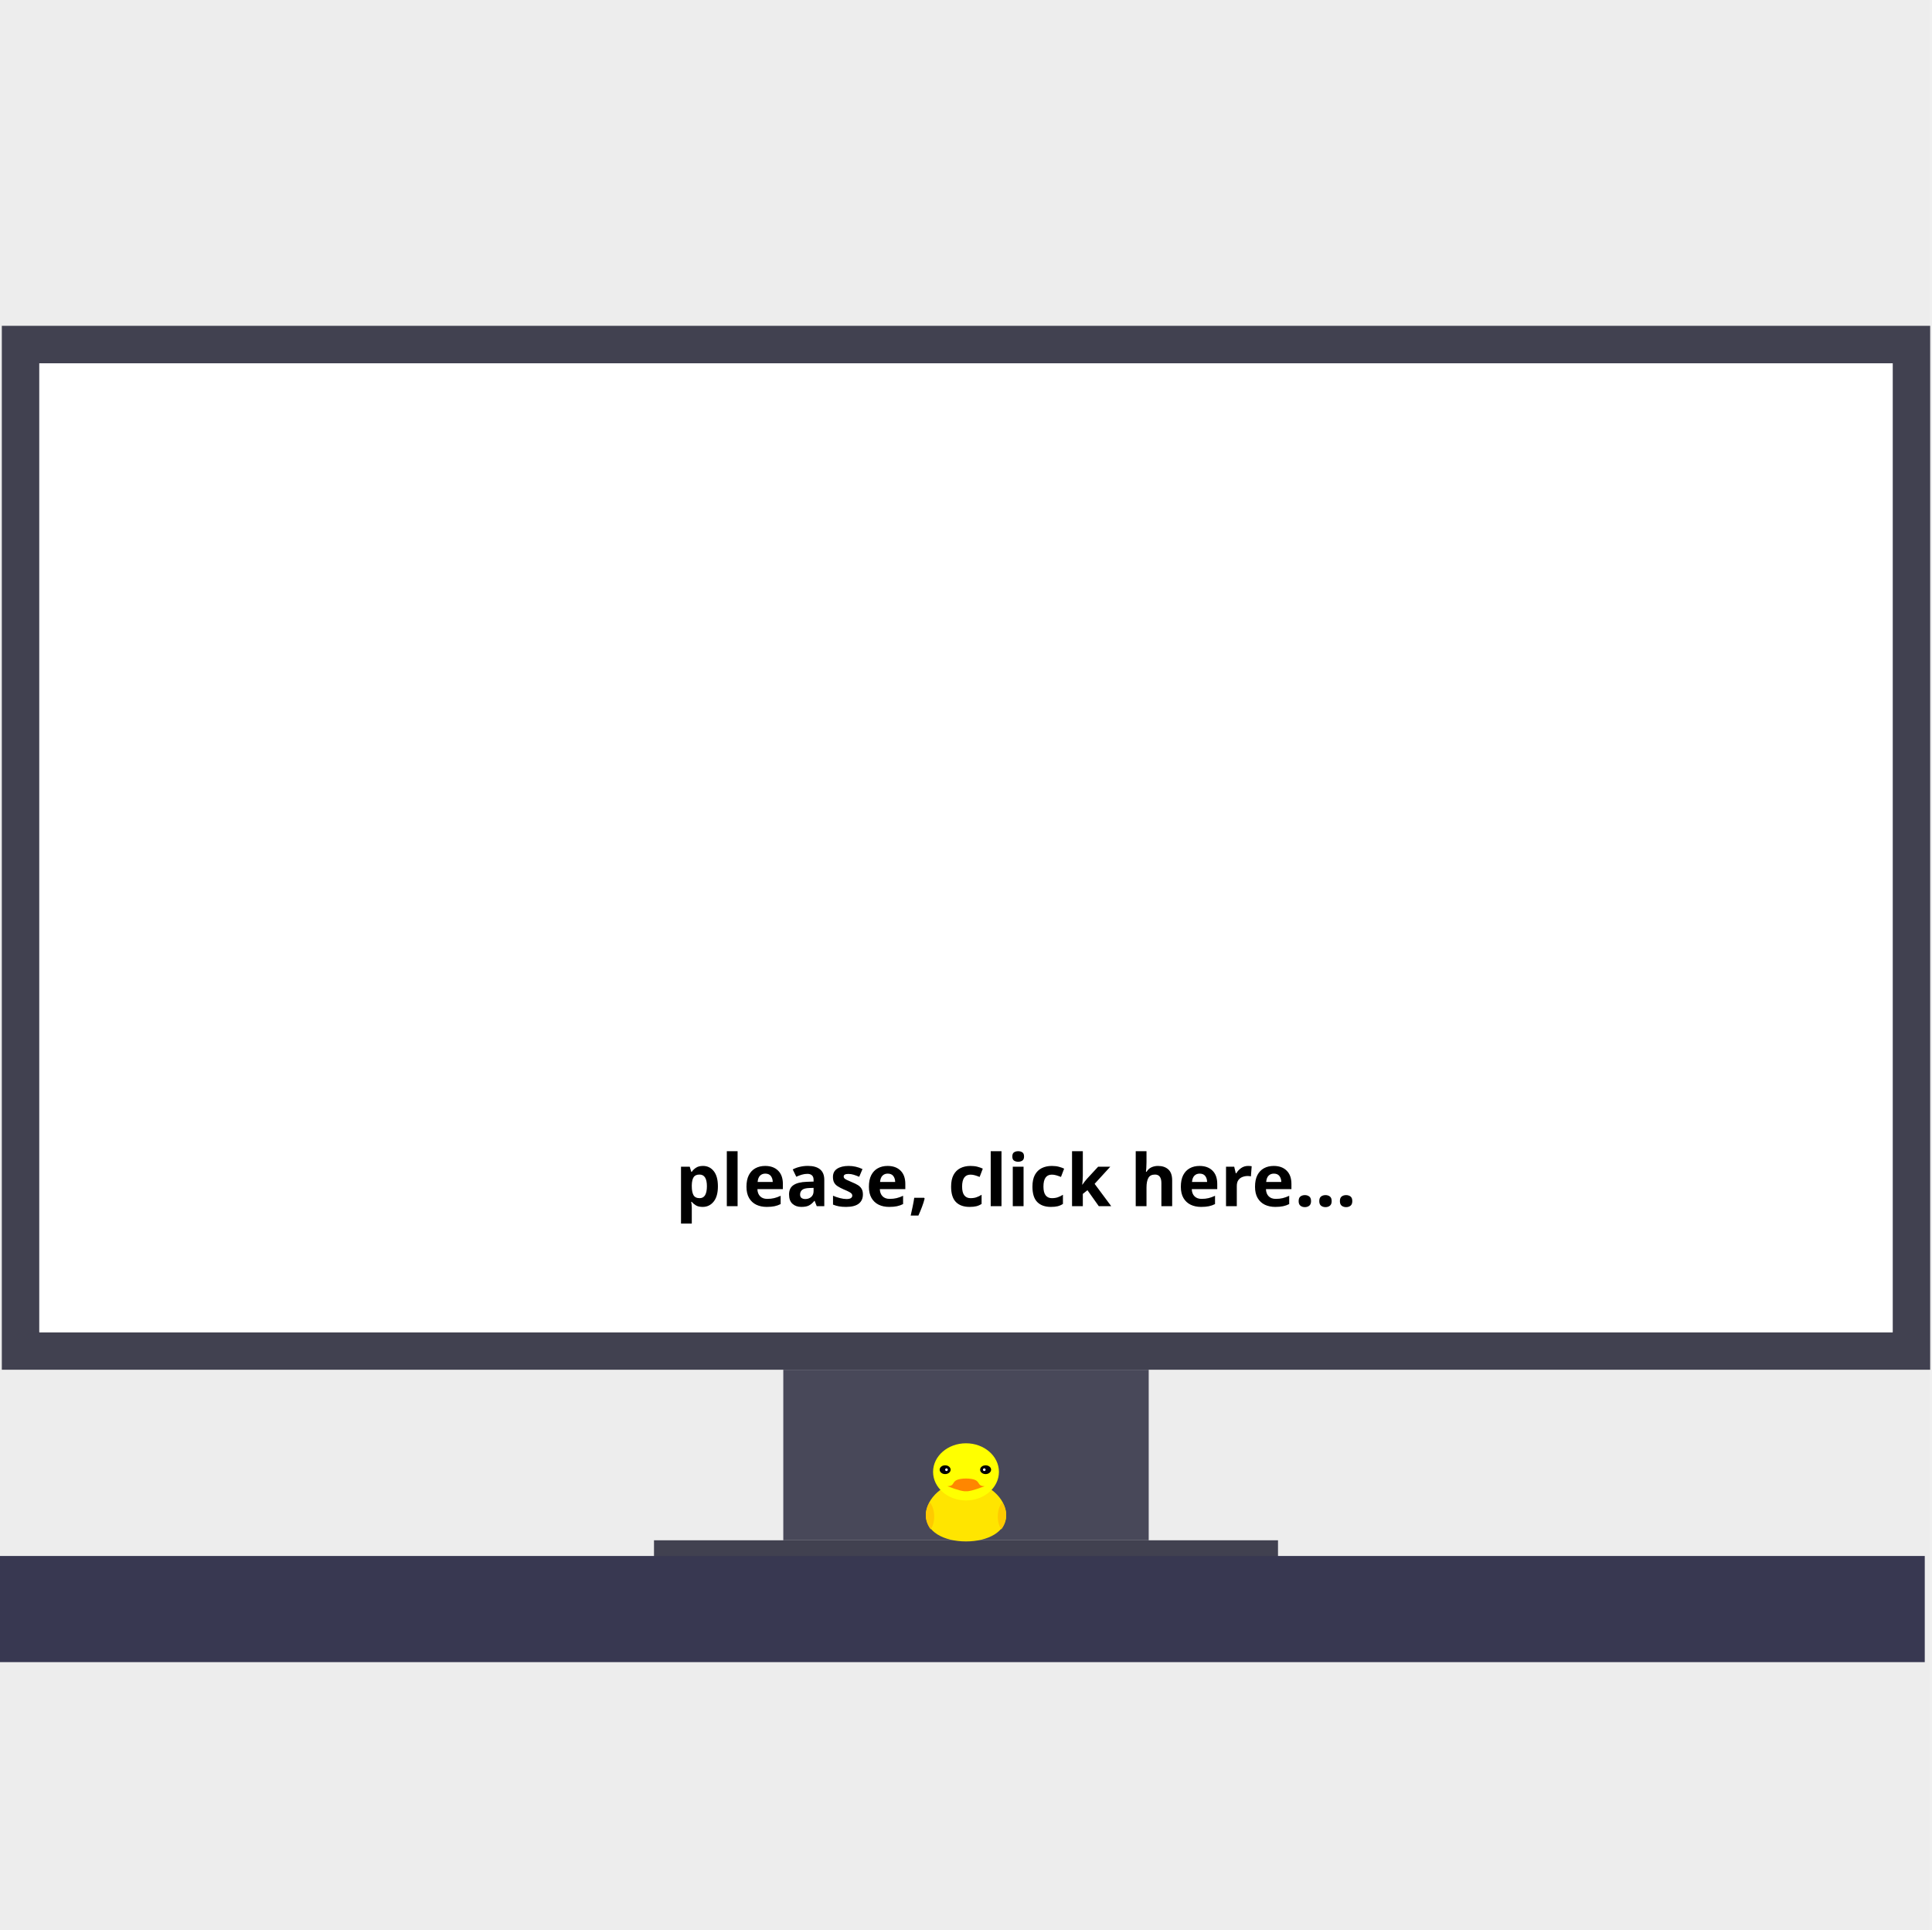
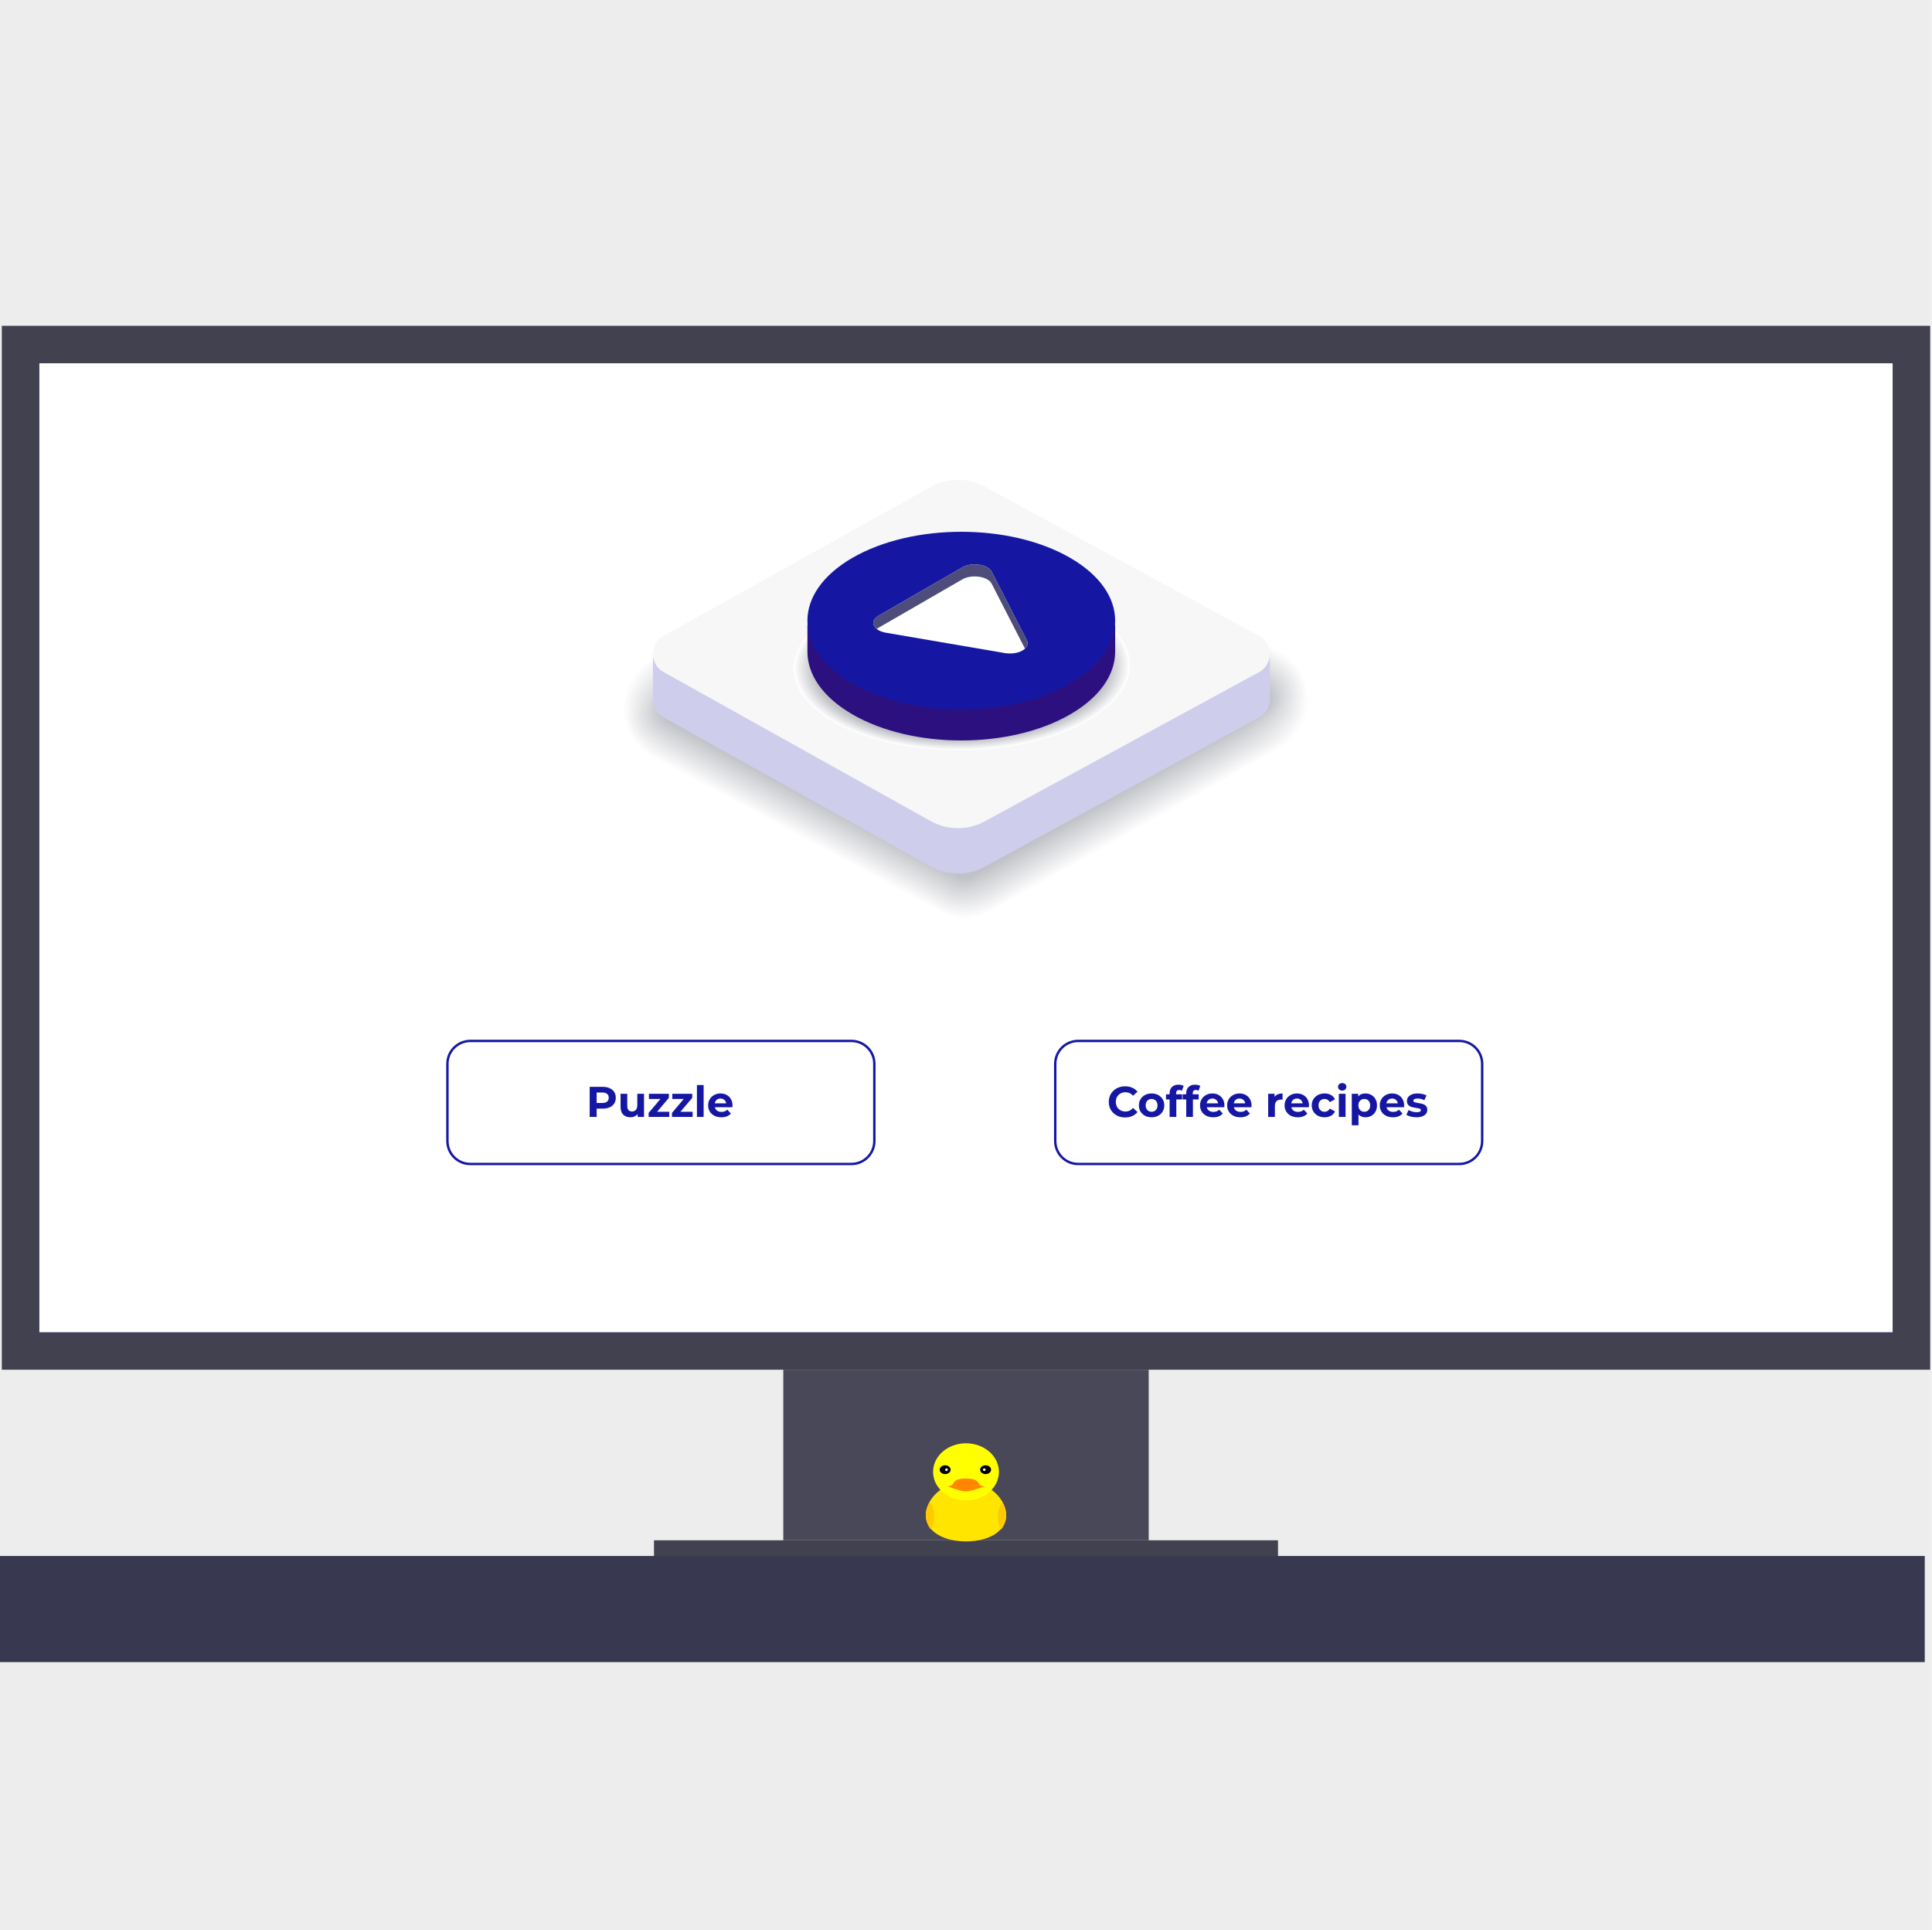
<svg xmlns="http://www.w3.org/2000/svg" width="801" height="800" viewBox="0 0 801 800" fill="none">
  <rect width="800" height="800" fill="#EDEDED" />
-   <g clip-path="url(#clip0_106_8)">
-     <rect x="8.523" y="142.819" width="783.954" height="417.204" stroke="#414150" stroke-width="15.538" />
+   <g clip-path="url(#clip0_204_1425)">
+     <rect x="8.523" y="142.819" width="783.954" height="417.204" fill="#1517A3" stroke="#414150" stroke-width="15.538" />
    <rect x="324.751" y="567.793" width="151.499" height="70.699" fill="#484859" />
    <rect x="271.144" y="638.492" width="258.713" height="8.546" fill="#414150" />
-     <g clip-path="url(#clip1_106_8)">
-       <path d="M417.158 628.087C417.158 634.95 409.7 638.96 400.5 638.96C391.3 638.96 383.843 634.95 383.843 628.087C383.843 621.224 391.3 614.106 400.5 614.106C409.7 614.106 417.158 621.224 417.158 628.087Z" fill="#FFE500" />
-       <path fill-rule="evenodd" clip-rule="evenodd" d="M415.14 633.984C416.427 632.221 417.158 630.2 417.158 628.051C417.158 626.151 416.586 624.351 415.565 622.741C414.433 623.955 413.679 626.137 413.679 628.626C413.679 630.789 414.248 632.719 415.14 633.984ZM385.435 622.741C384.414 624.351 383.843 626.151 383.843 628.051C383.843 630.2 384.574 632.221 385.86 633.984C386.752 632.719 387.321 630.789 387.321 628.626C387.321 626.136 386.567 623.955 385.435 622.741Z" fill="#FFCA00" />
-       <ellipse cx="400.501" cy="610.129" rx="13.65" ry="11.848" fill="#FFFF00" />
+     <g clip-path="url(#clip1_204_1425)">
+       <path d="M417.158 628.087C417.158 634.95 409.7 638.96 400.5 638.96C391.3 638.96 383.842 634.95 383.842 628.087C383.842 621.224 391.3 614.106 400.5 614.106C409.7 614.106 417.158 621.224 417.158 628.087Z" fill="#FFE500" />
+       <path fill-rule="evenodd" clip-rule="evenodd" d="M415.14 633.984C416.427 632.221 417.158 630.2 417.158 628.051C417.158 626.151 416.586 624.351 415.565 622.741C414.433 623.955 413.679 626.137 413.679 628.626C413.679 630.789 414.248 632.719 415.14 633.984ZM385.435 622.741C384.414 624.351 383.842 626.151 383.842 628.051C383.842 630.2 384.573 632.221 385.86 633.984C386.752 632.719 387.321 630.789 387.321 628.626C387.321 626.136 386.567 623.955 385.435 622.741Z" fill="#FFCA00" />
+       <ellipse cx="400.5" cy="610.129" rx="13.65" ry="11.848" fill="#FFFF00" />
      <ellipse cx="391.855" cy="609.232" rx="2.275" ry="1.82" fill="black" />
      <ellipse rx="2.275" ry="1.82" transform="matrix(-1 -8.74228e-08 -8.74228e-08 1 408.629 609.232)" fill="black" />
-       <path d="M408.235 616.061C404.223 616.061 407.637 613.003 400.5 612.88C393.364 613.003 396.777 616.061 392.765 616.061C397.487 617.897 399.656 618.269 400.5 618.162C401.344 618.269 403.514 617.897 408.235 616.061Z" fill="#FF8600" />
+       <path d="M408.235 616.061C404.223 616.061 407.636 613.003 400.5 612.88C393.364 613.003 396.777 616.061 392.765 616.061C397.486 617.897 399.656 618.269 400.5 618.162C401.344 618.269 403.514 617.897 408.235 616.061Z" fill="#FF8600" />
      <circle cx="392.408" cy="609.234" r="0.553" fill="white" />
      <circle cx="408.076" cy="609.234" r="0.553" fill="white" />
    </g>
-     <rect id="pcActive" class="pc-popup-active" x="16.315" y="150.588" width="768.37" height="401.665" fill="white" />
+     <rect x="16.315" y="150.588" width="768.37" height="401.665" fill="white" />
+     <rect id="pcActive" x="185.5" y="431.5" width="177" height="51" rx="9.5" fill="white" stroke="#1517A3" />
+     <path id="textActive" d="M249.882 450.52C250.987 450.52 251.944 450.704 252.752 451.073C253.572 451.441 254.202 451.964 254.642 452.642C255.082 453.319 255.302 454.121 255.302 455.048C255.302 455.964 255.082 456.766 254.642 457.455C254.202 458.133 253.572 458.656 252.752 459.024C251.944 459.381 250.987 459.559 249.882 459.559H247.368V463H244.48V450.52H249.882ZM249.721 457.206C250.589 457.206 251.249 457.021 251.7 456.653C252.152 456.273 252.378 455.738 252.378 455.048C252.378 454.347 252.152 453.812 251.7 453.444C251.249 453.064 250.589 452.873 249.721 452.873H247.368V457.206H249.721ZM267.005 453.408V463H264.366V461.859C263.998 462.275 263.558 462.596 263.047 462.822C262.536 463.036 261.983 463.143 261.389 463.143C260.129 463.143 259.13 462.78 258.394 462.055C257.657 461.33 257.288 460.254 257.288 458.828V453.408H260.069V458.418C260.069 459.963 260.717 460.736 262.013 460.736C262.678 460.736 263.213 460.522 263.617 460.094C264.021 459.654 264.224 459.006 264.224 458.151V453.408H267.005ZM277.479 460.861V463H268.922V461.324L273.807 455.548H269.047V453.408H277.319V455.084L272.434 460.861H277.479ZM287.16 460.861V463H278.602V461.324L283.487 455.548H278.727V453.408H286.999V455.084L282.114 460.861H287.16ZM288.942 449.771H291.723V463H288.942V449.771ZM303.7 458.24C303.7 458.275 303.682 458.525 303.647 458.989H296.391C296.521 459.583 296.83 460.052 297.318 460.397C297.805 460.742 298.411 460.914 299.136 460.914C299.635 460.914 300.075 460.843 300.455 460.7C300.848 460.546 301.21 460.308 301.543 459.987L303.023 461.592C302.119 462.626 300.8 463.143 299.065 463.143C297.983 463.143 297.026 462.935 296.194 462.519C295.362 462.091 294.721 461.502 294.269 460.754C293.817 460.005 293.591 459.155 293.591 458.204C293.591 457.265 293.811 456.421 294.251 455.672C294.703 454.912 295.315 454.323 296.087 453.907C296.872 453.48 297.746 453.266 298.708 453.266C299.647 453.266 300.497 453.468 301.258 453.872C302.018 454.276 302.613 454.858 303.041 455.619C303.48 456.368 303.7 457.241 303.7 458.24ZM298.726 455.369C298.096 455.369 297.567 455.548 297.139 455.904C296.711 456.261 296.45 456.748 296.355 457.366H301.079C300.984 456.76 300.723 456.279 300.295 455.922C299.867 455.554 299.344 455.369 298.726 455.369Z" fill="#1517A3" />
+     <rect id="drinksActive" x="437.5" y="431.5" width="177" height="51" rx="9.5" fill="white" stroke="#1517A3" />
+     <path id="drinksActiveText" d="M466.452 463.214C465.181 463.214 464.028 462.941 462.994 462.394C461.971 461.835 461.163 461.069 460.569 460.094C459.987 459.107 459.695 457.996 459.695 456.76C459.695 455.524 459.987 454.419 460.569 453.444C461.163 452.457 461.971 451.691 462.994 451.144C464.028 450.585 465.187 450.306 466.47 450.306C467.552 450.306 468.526 450.496 469.394 450.877C470.274 451.257 471.011 451.804 471.605 452.517L469.751 454.228C468.907 453.254 467.861 452.766 466.613 452.766C465.84 452.766 465.151 452.939 464.545 453.283C463.939 453.616 463.463 454.086 463.118 454.692C462.786 455.298 462.619 455.987 462.619 456.76C462.619 457.533 462.786 458.222 463.118 458.828C463.463 459.434 463.939 459.91 464.545 460.254C465.151 460.587 465.84 460.754 466.613 460.754C467.861 460.754 468.907 460.26 469.751 459.274L471.605 460.985C471.011 461.71 470.274 462.263 469.394 462.643C468.515 463.024 467.534 463.214 466.452 463.214ZM477.453 463.143C476.443 463.143 475.534 462.935 474.725 462.519C473.929 462.091 473.305 461.502 472.853 460.754C472.402 460.005 472.176 459.155 472.176 458.204C472.176 457.253 472.402 456.403 472.853 455.655C473.305 454.906 473.929 454.323 474.725 453.907C475.534 453.48 476.443 453.266 477.453 453.266C478.463 453.266 479.367 453.48 480.163 453.907C480.959 454.323 481.583 454.906 482.035 455.655C482.487 456.403 482.713 457.253 482.713 458.204C482.713 459.155 482.487 460.005 482.035 460.754C481.583 461.502 480.959 462.091 480.163 462.519C479.367 462.935 478.463 463.143 477.453 463.143ZM477.453 460.861C478.166 460.861 478.749 460.623 479.2 460.147C479.664 459.66 479.896 459.012 479.896 458.204C479.896 457.396 479.664 456.754 479.2 456.279C478.749 455.791 478.166 455.548 477.453 455.548C476.74 455.548 476.152 455.791 475.688 456.279C475.225 456.754 474.993 457.396 474.993 458.204C474.993 459.012 475.225 459.66 475.688 460.147C476.152 460.623 476.74 460.861 477.453 460.861ZM487.62 453.622H490.081V455.762H487.692V463H484.91V455.762H483.431V453.622H484.91V453.194C484.91 452.101 485.231 451.233 485.873 450.591C486.527 449.949 487.442 449.629 488.619 449.629C489.035 449.629 489.427 449.676 489.795 449.771C490.176 449.854 490.491 449.979 490.74 450.146L490.009 452.16C489.688 451.934 489.314 451.821 488.886 451.821C488.042 451.821 487.62 452.285 487.62 453.212V453.622ZM494.515 453.622H496.975V455.762H494.586V463H491.805V455.762H490.325V453.622H491.805V453.194C491.805 452.101 492.126 451.233 492.768 450.591C493.421 449.949 494.337 449.629 495.513 449.629C495.929 449.629 496.322 449.676 496.69 449.771C497.07 449.854 497.385 449.979 497.635 450.146L496.904 452.16C496.583 451.934 496.209 451.821 495.781 451.821C494.937 451.821 494.515 452.285 494.515 453.212V453.622ZM507.635 458.24C507.635 458.275 507.617 458.525 507.581 458.989H500.325C500.456 459.583 500.765 460.052 501.252 460.397C501.739 460.742 502.346 460.914 503.071 460.914C503.57 460.914 504.01 460.843 504.39 460.7C504.782 460.546 505.145 460.308 505.477 459.987L506.957 461.592C506.054 462.626 504.735 463.143 502.999 463.143C501.918 463.143 500.961 462.935 500.129 462.519C499.297 462.091 498.655 461.502 498.203 460.754C497.752 460.005 497.526 459.155 497.526 458.204C497.526 457.265 497.746 456.421 498.186 455.672C498.637 454.912 499.249 454.323 500.022 453.907C500.806 453.48 501.68 453.266 502.643 453.266C503.582 453.266 504.431 453.468 505.192 453.872C505.953 454.276 506.547 454.858 506.975 455.619C507.415 456.368 507.635 457.241 507.635 458.24ZM502.66 455.369C502.031 455.369 501.502 455.548 501.074 455.904C500.646 456.261 500.384 456.748 500.289 457.366H505.014C504.919 456.76 504.657 456.279 504.229 455.922C503.802 455.554 503.279 455.369 502.66 455.369ZM518.882 458.24C518.882 458.275 518.864 458.525 518.829 458.989H511.572C511.703 459.583 512.012 460.052 512.499 460.397C512.987 460.742 513.593 460.914 514.318 460.914C514.817 460.914 515.257 460.843 515.637 460.7C516.029 460.546 516.392 460.308 516.725 459.987L518.205 461.592C517.301 462.626 515.982 463.143 514.247 463.143C513.165 463.143 512.208 462.935 511.376 462.519C510.544 462.091 509.902 461.502 509.451 460.754C508.999 460.005 508.773 459.155 508.773 458.204C508.773 457.265 508.993 456.421 509.433 455.672C509.885 454.912 510.497 454.323 511.269 453.907C512.054 453.48 512.927 453.266 513.89 453.266C514.829 453.266 515.679 453.468 516.439 453.872C517.2 454.276 517.794 454.858 518.222 455.619C518.662 456.368 518.882 457.241 518.882 458.24ZM513.908 455.369C513.278 455.369 512.749 455.548 512.321 455.904C511.893 456.261 511.632 456.748 511.537 457.366H516.261C516.166 456.76 515.905 456.279 515.477 455.922C515.049 455.554 514.526 455.369 513.908 455.369ZM528.439 454.674C528.772 454.211 529.218 453.86 529.776 453.622C530.347 453.384 531.001 453.266 531.738 453.266V455.833C531.428 455.809 531.22 455.797 531.114 455.797C530.317 455.797 529.693 456.023 529.242 456.475C528.79 456.915 528.564 457.58 528.564 458.472V463H525.783V453.408H528.439V454.674ZM542.7 458.24C542.7 458.275 542.682 458.525 542.646 458.989H535.39C535.521 459.583 535.83 460.052 536.317 460.397C536.805 460.742 537.411 460.914 538.136 460.914C538.635 460.914 539.075 460.843 539.455 460.7C539.847 460.546 540.21 460.308 540.543 459.987L542.022 461.592C541.119 462.626 539.8 463.143 538.064 463.143C536.983 463.143 536.026 462.935 535.194 462.519C534.362 462.091 533.72 461.502 533.269 460.754C532.817 460.005 532.591 459.155 532.591 458.204C532.591 457.265 532.811 456.421 533.251 455.672C533.702 454.912 534.314 454.323 535.087 453.907C535.872 453.48 536.745 453.266 537.708 453.266C538.647 453.266 539.497 453.468 540.257 453.872C541.018 454.276 541.612 454.858 542.04 455.619C542.48 456.368 542.7 457.241 542.7 458.24ZM537.726 455.369C537.096 455.369 536.567 455.548 536.139 455.904C535.711 456.261 535.45 456.748 535.354 457.366H540.079C539.984 456.76 539.722 456.279 539.295 455.922C538.867 455.554 538.344 455.369 537.726 455.369ZM549.187 463.143C548.165 463.143 547.244 462.935 546.424 462.519C545.615 462.091 544.979 461.502 544.516 460.754C544.064 460.005 543.838 459.155 543.838 458.204C543.838 457.253 544.064 456.403 544.516 455.655C544.979 454.906 545.615 454.323 546.424 453.907C547.244 453.48 548.165 453.266 549.187 453.266C550.197 453.266 551.077 453.48 551.826 453.907C552.586 454.323 553.139 454.924 553.484 455.708L551.326 456.867C550.827 455.987 550.108 455.548 549.169 455.548C548.444 455.548 547.844 455.785 547.368 456.261C546.893 456.736 546.655 457.384 546.655 458.204C546.655 459.024 546.893 459.672 547.368 460.147C547.844 460.623 548.444 460.861 549.169 460.861C550.12 460.861 550.839 460.421 551.326 459.541L553.484 460.718C553.139 461.479 552.586 462.073 551.826 462.501C551.077 462.929 550.197 463.143 549.187 463.143ZM555.085 453.408H557.866V463H555.085V453.408ZM556.476 452.071C555.965 452.071 555.549 451.923 555.228 451.625C554.907 451.328 554.746 450.96 554.746 450.52C554.746 450.08 554.907 449.712 555.228 449.415C555.549 449.117 555.965 448.969 556.476 448.969C556.987 448.969 557.403 449.112 557.724 449.397C558.045 449.682 558.205 450.039 558.205 450.467C558.205 450.93 558.045 451.316 557.724 451.625C557.403 451.923 556.987 452.071 556.476 452.071ZM566.117 453.266C567.008 453.266 567.817 453.474 568.542 453.89C569.279 454.294 569.855 454.87 570.271 455.619C570.687 456.356 570.895 457.218 570.895 458.204C570.895 459.191 570.687 460.058 570.271 460.807C569.855 461.544 569.279 462.12 568.542 462.536C567.817 462.941 567.008 463.143 566.117 463.143C564.893 463.143 563.93 462.756 563.229 461.984V466.459H560.447V453.408H563.104V454.514C563.793 453.682 564.798 453.266 566.117 453.266ZM565.636 460.861C566.349 460.861 566.931 460.623 567.383 460.147C567.846 459.66 568.078 459.012 568.078 458.204C568.078 457.396 567.846 456.754 567.383 456.279C566.931 455.791 566.349 455.548 565.636 455.548C564.922 455.548 564.334 455.791 563.871 456.279C563.419 456.754 563.193 457.396 563.193 458.204C563.193 459.012 563.419 459.66 563.871 460.147C564.334 460.623 564.922 460.861 565.636 460.861ZM582.153 458.24C582.153 458.275 582.135 458.525 582.099 458.989H574.843C574.974 459.583 575.283 460.052 575.77 460.397C576.257 460.742 576.863 460.914 577.588 460.914C578.088 460.914 578.527 460.843 578.908 460.7C579.3 460.546 579.662 460.308 579.995 459.987L581.475 461.592C580.572 462.626 579.252 463.143 577.517 463.143C576.435 463.143 575.479 462.935 574.647 462.519C573.815 462.091 573.173 461.502 572.721 460.754C572.27 460.005 572.044 459.155 572.044 458.204C572.044 457.265 572.264 456.421 572.703 455.672C573.155 454.912 573.767 454.323 574.54 453.907C575.324 453.48 576.198 453.266 577.161 453.266C578.099 453.266 578.949 453.468 579.71 453.872C580.471 454.276 581.065 454.858 581.493 455.619C581.933 456.368 582.153 457.241 582.153 458.24ZM577.178 455.369C576.548 455.369 576.019 455.548 575.592 455.904C575.164 456.261 574.902 456.748 574.807 457.366H579.532C579.437 456.76 579.175 456.279 578.747 455.922C578.319 455.554 577.796 455.369 577.178 455.369ZM587.231 463.143C586.435 463.143 585.656 463.048 584.896 462.857C584.135 462.655 583.529 462.406 583.077 462.109L584.004 460.112C584.432 460.385 584.949 460.611 585.555 460.789C586.161 460.956 586.756 461.039 587.338 461.039C588.515 461.039 589.103 460.748 589.103 460.165C589.103 459.892 588.943 459.696 588.622 459.577C588.301 459.458 587.808 459.357 587.142 459.274C586.358 459.155 585.71 459.018 585.199 458.864C584.688 458.709 584.242 458.436 583.862 458.044C583.493 457.651 583.309 457.093 583.309 456.368C583.309 455.762 583.481 455.227 583.826 454.763C584.182 454.288 584.694 453.919 585.359 453.658C586.037 453.396 586.833 453.266 587.748 453.266C588.426 453.266 589.097 453.343 589.763 453.497C590.44 453.64 590.999 453.842 591.439 454.104L590.512 456.083C589.668 455.607 588.747 455.369 587.748 455.369C587.154 455.369 586.708 455.453 586.411 455.619C586.114 455.785 585.965 455.999 585.965 456.261C585.965 456.558 586.126 456.766 586.447 456.885C586.768 457.004 587.279 457.117 587.98 457.224C588.764 457.354 589.406 457.497 589.905 457.651C590.405 457.794 590.838 458.061 591.207 458.454C591.575 458.846 591.76 459.393 591.76 460.094C591.76 460.688 591.581 461.217 591.225 461.681C590.868 462.144 590.345 462.507 589.656 462.768C588.978 463.018 588.17 463.143 587.231 463.143Z" fill="#1517A3" />
+     <path d="M269.6 273.193L389.633 204.493C392.963 202.588 396.719 201.585 400.518 201.585C404.402 201.585 408.238 202.636 411.621 204.626L531.383 269.939C538.463 274.106 542.822 281.928 542.747 290.358C542.673 298.799 538.191 306.546 531.025 310.579L410.943 378.266C407.662 380.123 403.938 381.099 400.192 381.099C396.377 381.099 392.595 380.08 389.254 378.159L269.541 313.877C262.402 309.752 257.984 301.952 258 293.506C258.011 285.06 262.455 277.275 269.6 273.193Z" fill="white" />
+     <path d="M389.974 205.133C392.151 203.89 394.52 203.063 396.948 202.69C398.169 202.466 399.525 202.423 400.773 202.423C404.487 202.423 408.536 203.634 411.764 205.533L530.763 270.43C533.1 271.806 535.4 273.748 537.048 275.835C540.367 279.906 542.133 285.214 541.904 290.603C541.834 298.676 536.824 306.487 529.973 310.345L411.033 377.386C407.896 379.163 404.007 380.278 400.426 380.278C399.338 380.278 398.148 380.251 397.081 380.075C394.477 379.718 391.927 378.853 389.606 377.519L270.234 313.429C267.475 311.839 264.797 309.48 262.993 306.935C260.15 303.062 258.65 298.19 258.842 293.26C258.853 285.182 263.89 277.291 270.725 273.386L389.974 205.133Z" fill="#FCFCFD" />
+     <path d="M390.316 205.773C392.477 204.536 394.845 203.751 397.246 203.442C398.41 203.228 399.834 203.255 401.024 203.255C404.572 203.255 408.825 204.621 411.909 206.44L530.139 270.915C532.369 272.228 534.845 274.239 536.424 276.229C539.78 280.231 541.466 285.582 541.05 290.833C540.981 298.537 535.458 306.418 528.917 310.099L411.119 376.495C408.12 378.186 404.071 379.451 400.651 379.451C399.61 379.451 398.372 379.483 397.348 379.317C394.781 379.024 392.242 378.202 389.937 376.879L270.928 312.975C268.297 311.454 265.368 309.011 263.65 306.578C260.742 302.774 259.312 297.827 259.691 293.015C259.701 285.305 265.331 277.302 271.851 273.572L390.316 205.773Z" fill="#FAFAFA" />
+     <path d="M390.659 206.413C392.809 205.186 395.172 204.434 397.547 204.194C398.657 203.991 400.14 204.082 401.271 204.082C404.648 204.082 409.109 205.608 412.049 207.342L529.516 271.4C531.64 272.649 534.297 274.724 535.801 276.624C539.2 280.551 540.806 285.956 540.203 291.067C540.139 298.403 534.089 306.353 527.862 309.859L411.211 375.609C408.357 377.22 404.136 378.629 400.881 378.629C399.889 378.629 398.598 378.719 397.627 378.565C395.087 378.335 392.563 377.551 390.285 376.238L271.623 312.521C269.12 311.075 265.946 308.536 264.308 306.225C261.33 302.485 259.97 297.475 260.535 292.774C260.546 285.433 266.762 277.317 272.973 273.769L390.659 206.413Z" fill="#F7F7F8" />
+     <path d="M391.004 207.053C393.139 205.831 395.502 205.121 397.85 204.945C398.906 204.753 400.453 204.919 401.526 204.919C404.738 204.919 409.407 206.605 412.197 208.248L528.896 271.89C530.913 273.08 533.757 275.22 535.176 277.023C538.617 280.881 540.138 286.328 539.354 291.306C539.295 298.28 532.727 306.294 526.81 309.623L411.301 374.733C408.59 376.264 404.204 377.812 401.11 377.812C400.171 377.812 398.826 377.961 397.903 377.812C395.401 377.646 392.888 376.899 390.631 375.603L272.32 312.072C269.941 310.696 266.526 308.071 264.968 305.873C261.927 302.196 260.636 297.117 261.388 292.534C261.399 285.555 268.201 277.333 274.103 273.961L391.004 207.053Z" fill="#F4F4F5" />
+     <path d="M391.347 207.693C393.471 206.477 395.829 205.804 398.155 205.698C399.158 205.516 400.764 205.751 401.783 205.751C404.825 205.751 409.701 207.597 412.342 209.155L528.278 272.381C530.189 273.507 533.208 275.716 534.558 277.423C538.042 281.206 539.478 286.702 538.512 291.547C538.453 298.152 531.368 306.23 525.76 309.389L411.393 373.853C408.826 375.304 404.275 376.995 401.346 376.995C400.455 376.995 399.062 377.209 398.187 377.07C395.717 376.969 393.22 376.259 390.979 374.973L273.021 311.63C270.769 310.322 267.104 307.612 265.631 305.526C262.526 301.914 261.304 296.77 262.238 292.299C262.248 285.688 269.643 277.359 275.23 274.163L391.347 207.693Z" fill="#F1F2F3" />
+     <path d="M391.687 208.335C393.8 207.124 396.153 206.494 398.458 206.457C399.402 206.286 401.072 206.585 402.032 206.585C404.903 206.585 409.988 208.586 412.485 210.058L527.647 272.863C529.45 273.925 532.652 276.198 533.927 277.815C537.454 281.528 538.809 287.066 537.657 291.778C537.603 298.015 529.989 306.162 524.702 309.139L411.482 372.958C409.054 374.329 404.343 376.159 401.574 376.159C400.731 376.159 399.285 376.431 398.458 376.298C396.019 376.266 393.538 375.594 391.319 374.318L273.707 311.172C271.578 309.945 267.667 307.139 266.275 305.17C263.106 301.622 261.948 296.409 263.073 292.05C263.079 285.807 271.066 277.366 276.343 274.352L391.687 208.335Z" fill="#EFEFF0" />
+     <path d="M392.029 208.975C394.126 207.774 396.479 207.182 398.757 207.209C399.648 207.049 401.377 207.422 402.284 207.422C404.989 207.422 410.282 209.583 412.629 210.97L527.029 273.359C528.731 274.362 532.108 276.699 533.309 278.22C536.873 281.864 538.148 287.445 536.814 292.023C536.761 297.892 528.629 306.103 523.651 308.91L411.573 372.082C409.289 373.374 404.407 375.342 401.803 375.342C401.014 375.342 399.514 375.679 398.735 375.556C396.334 375.583 393.859 374.953 391.666 373.688L274.407 310.724C272.4 309.566 268.249 306.674 266.937 304.823C263.709 301.338 262.615 296.062 263.928 291.814C263.933 285.94 272.507 277.387 277.48 274.549L392.029 208.975Z" fill="#ECECEE" />
+     <path d="M392.37 209.615C394.456 208.42 396.804 207.865 399.056 207.961C399.888 207.812 401.686 208.255 402.529 208.255C405.063 208.255 410.564 210.576 412.768 211.872L526.404 273.845C527.999 274.784 531.553 277.19 532.679 278.615C536.286 282.184 537.475 287.818 535.955 292.258C535.907 297.759 527.258 306.039 522.584 308.67L411.653 371.197C409.513 372.408 404.466 374.521 402.022 374.521C401.28 374.521 399.733 374.916 399.002 374.799C396.633 374.895 394.173 374.297 391.996 373.048L275.09 310.27C273.206 309.187 268.81 306.199 267.582 304.465C264.29 301.045 263.266 295.704 264.76 291.569C264.765 286.063 273.932 277.404 278.59 274.741L392.37 209.615Z" fill="#E9EAEC" />
+     <path d="M392.717 210.256C394.787 209.071 397.135 208.554 399.36 208.714C400.139 208.575 401.996 209.082 402.791 209.082C405.154 209.082 410.863 211.563 412.923 212.774L525.791 274.33C527.279 275.205 531.014 277.681 532.065 279.01C535.715 282.51 536.819 288.187 535.117 292.487C535.075 297.625 525.897 305.97 521.544 308.424L411.754 370.306C409.753 371.432 404.546 373.694 402.268 373.694C401.574 373.694 399.973 374.148 399.296 374.041C396.959 374.196 394.515 373.641 392.36 372.403L275.805 309.817C274.049 308.803 269.407 305.73 268.26 304.108C264.899 300.752 263.949 295.342 265.624 291.319C265.63 286.181 275.383 277.409 279.732 274.923L392.717 210.256Z" fill="#E6E7E9" />
+     <path d="M393.053 210.895C395.113 209.716 397.455 209.235 399.658 209.465C400.379 209.337 402.305 209.913 403.036 209.913C405.234 209.913 411.151 212.554 413.056 213.68L525.156 274.815C526.538 275.626 530.459 278.171 531.43 279.403C535.123 282.829 536.142 288.554 534.258 292.721C534.215 297.491 524.526 305.905 520.476 308.183L411.839 369.424C409.983 370.47 404.61 372.871 402.492 372.871C401.846 372.871 400.197 373.389 399.562 373.287C397.257 373.511 394.824 372.994 392.69 371.767L276.487 309.368C274.86 308.428 269.967 305.259 268.906 303.755C265.48 300.463 264.6 294.988 266.462 291.077C266.467 286.302 276.807 277.424 280.846 275.119L393.053 210.895Z" fill="#E4E4E7" />
+     <path d="M393.395 211.535C395.444 210.361 397.781 209.919 399.958 210.217C400.625 210.1 402.609 210.751 403.287 210.751C405.315 210.751 411.44 213.547 413.2 214.587L524.537 275.306C525.812 276.058 529.91 278.667 530.812 279.803C534.547 283.16 535.48 288.927 533.416 292.961C533.378 297.363 523.166 305.841 519.426 307.948L411.925 368.539C410.213 369.51 404.674 372.05 402.716 372.05C402.124 372.05 400.417 372.626 399.835 372.535C397.567 372.818 395.145 372.343 393.032 371.127L277.182 308.914C275.677 308.044 270.544 304.79 269.562 303.403C266.073 300.175 265.262 294.631 267.311 290.837C267.316 286.43 278.249 277.44 281.973 275.311L393.395 211.535Z" fill="#E1E2E4" />
+     <path d="M393.741 212.171C395.774 211.008 398.111 210.607 400.267 210.97C400.875 210.858 402.924 211.584 403.542 211.584C405.399 211.584 411.738 214.54 413.349 215.489L523.918 275.792C525.086 276.48 529.365 279.153 530.187 280.199C533.965 283.48 534.818 289.301 532.567 293.196C532.535 297.23 521.799 305.777 518.374 307.704L412.015 367.654C410.447 368.539 404.738 371.223 402.945 371.223C402.401 371.223 400.645 371.863 400.112 371.778C397.876 372.125 395.47 371.693 393.378 370.487L277.875 308.461C276.498 307.666 271.114 304.321 270.213 303.046C266.659 299.882 265.918 294.274 268.148 290.593C268.153 286.554 279.678 277.456 283.093 275.498L393.741 212.171Z" fill="#DEDFE2" />
+     <path d="M394.083 212.815C396.106 211.658 398.437 211.295 400.566 211.727C401.121 211.626 403.228 212.421 403.794 212.421C405.48 212.421 412.027 215.531 413.494 216.401L523.3 276.287C524.361 276.911 528.817 279.654 529.569 280.604C533.384 283.815 534.157 289.679 531.724 293.441C531.692 297.112 520.44 305.718 517.324 307.473L412.107 366.778C410.677 367.584 404.808 370.411 403.181 370.411C402.684 370.411 400.881 371.11 400.395 371.036C398.192 371.446 395.801 371.052 393.731 369.856L278.58 308.023C277.326 307.297 271.702 303.861 270.88 302.703C267.263 299.603 266.591 293.926 269.002 290.357C269.008 286.686 281.119 277.477 284.225 275.7L394.083 212.815Z" fill="#DBDDDF" />
+     <path d="M394.425 213.455C396.436 212.308 398.763 211.978 400.87 212.479C401.366 212.388 403.538 213.253 404.05 213.253C405.571 213.253 412.32 216.523 413.643 217.302L522.681 276.767C523.636 277.327 528.272 280.139 528.95 280.993C532.807 284.13 533.501 290.042 530.876 293.67C530.849 296.973 519.074 305.648 516.273 307.228L412.203 365.887C410.917 366.612 404.877 369.579 403.415 369.579C402.972 369.579 401.11 370.342 400.673 370.267C398.506 370.742 396.127 370.384 394.078 369.205L279.278 307.558C278.153 306.907 272.278 303.381 271.542 302.335C267.866 299.299 267.257 293.558 269.856 290.101C269.861 286.792 282.56 277.477 285.356 275.876L394.425 213.455Z" fill="#D9DADD" />
+     <path d="M394.766 214.093C396.762 212.951 399.088 212.663 401.169 213.228C401.612 213.148 403.847 214.082 404.301 214.082C405.651 214.082 412.608 217.518 413.787 218.206L522.056 277.255C522.904 277.756 527.728 280.632 528.325 281.39C532.226 284.458 532.834 290.412 530.027 293.907C530.001 296.842 517.708 305.587 515.216 306.99L412.288 365.008C411.146 365.654 404.946 368.765 403.639 368.765C403.244 368.765 401.334 369.586 400.945 369.522C398.81 370.061 396.441 369.746 394.414 368.573L279.961 307.118C278.958 306.536 272.844 302.919 272.187 301.996C268.442 299.024 267.903 293.213 270.688 289.873C270.693 286.933 283.984 277.506 286.465 276.086L394.766 214.093Z" fill="#D6D7DA" />
+     <path d="M395.108 214.731C397.093 213.6 399.414 213.344 401.468 213.979C401.857 213.909 404.152 214.912 404.552 214.912C405.731 214.912 412.897 218.503 413.926 219.112L521.432 277.738C522.174 278.176 527.173 281.121 527.696 281.788C531.639 284.781 532.162 290.789 529.174 294.14C529.153 296.706 516.337 305.521 514.16 306.748L412.379 364.116C411.376 364.681 405.011 367.93 403.869 367.93C403.522 367.93 401.564 368.811 401.222 368.757C399.12 369.36 396.767 369.083 394.761 367.925L280.661 306.657C279.786 306.15 273.426 302.442 272.849 301.631C269.04 298.728 268.57 292.849 271.542 289.621C271.547 287.049 285.425 277.509 287.597 276.271L395.108 214.731Z" fill="#D3D5D8" />
+     <path d="M395.453 215.378C397.422 214.252 399.743 214.039 401.776 214.738C402.112 214.679 404.465 215.751 404.806 215.751C405.82 215.751 413.194 219.502 414.074 220.02L520.811 278.23C521.452 278.604 526.627 281.619 527.075 282.184C531.061 285.108 531.499 291.159 528.329 294.381C528.313 296.585 514.975 305.458 513.102 306.509L412.463 363.231C411.604 363.717 405.073 367.11 404.097 367.11C403.798 367.11 401.786 368.054 401.498 368.006C399.428 368.673 397.091 368.433 395.101 367.291L281.352 306.21C280.6 305.773 273.995 301.979 273.504 301.285C269.63 298.442 269.23 292.503 272.389 289.382C272.394 287.178 286.859 277.532 288.726 276.464L395.453 215.378Z" fill="#D0D2D6" />
+     <path d="M395.796 216.017C397.754 214.897 400.07 214.721 402.076 215.495C402.354 215.441 404.776 216.588 405.059 216.588C405.902 216.588 413.489 220.494 414.22 220.926L520.189 278.721C520.723 279.035 526.08 282.109 526.453 282.589C530.476 285.438 530.834 291.537 527.478 294.621C527.462 296.456 513.605 305.398 512.047 306.273L412.555 362.355C411.84 362.761 405.139 366.293 404.328 366.293C404.082 366.293 402.018 367.296 401.772 367.259C399.739 367.995 397.413 367.792 395.444 366.656L282.048 305.761C281.418 305.404 274.567 301.514 274.157 300.933C270.219 298.153 269.888 292.145 273.228 289.141C273.228 287.306 288.29 277.547 289.843 276.661L395.796 216.017Z" fill="#CECFD3" />
+     <path d="M396.138 216.652C398.086 215.543 400.396 215.404 402.381 216.242C402.605 216.199 405.086 217.415 405.31 217.415C405.982 217.415 413.778 221.481 414.365 221.828L519.571 279.201C519.997 279.452 525.531 282.594 525.835 282.979C529.9 285.758 530.172 291.9 526.635 294.855C526.624 296.323 512.245 305.329 510.996 306.033L412.646 361.47C412.076 361.795 405.209 365.471 404.558 365.471C404.36 365.471 402.242 366.538 402.05 366.506C400.049 367.301 397.734 367.141 395.791 366.021L282.747 305.318C282.246 305.03 275.15 301.055 274.819 300.591C270.817 297.875 270.556 291.804 274.082 288.906C274.082 287.439 289.732 277.568 290.975 276.864L396.138 216.652Z" fill="#CBCDD1" />
+     <path d="M396.478 217.293C398.41 216.189 400.72 216.087 402.678 216.994C402.844 216.962 405.389 218.248 405.559 218.248C406.066 218.248 414.064 222.474 414.507 222.73L518.945 279.687C519.265 279.874 524.979 283.086 525.204 283.374C529.312 286.079 529.504 292.268 525.78 295.085C525.774 296.184 510.872 305.26 509.939 305.783L412.73 360.574C412.298 360.814 405.271 364.634 404.78 364.634C404.631 364.634 402.465 365.76 402.321 365.738C400.352 366.603 398.052 366.475 396.132 365.365L283.434 304.849C283.055 304.63 275.714 300.565 275.468 300.218C271.402 297.566 271.21 291.425 274.919 288.645C274.919 287.541 291.155 277.569 292.088 277.035L396.478 217.293Z" fill="#C8CACE" />
+     <path d="M396.821 217.939C398.742 216.84 401.047 216.781 402.978 217.752C403.09 217.731 405.699 219.086 405.812 219.086C406.148 219.086 414.359 223.472 414.652 223.643L518.327 280.183C518.541 280.306 524.442 283.587 524.586 283.774C528.737 286.41 528.844 292.647 524.938 295.326C524.933 296.062 509.513 305.202 508.889 305.554L412.828 359.699C412.54 359.859 405.347 363.818 405.022 363.818C404.92 363.818 402.706 365.002 402.61 364.986C400.673 365.909 398.384 365.824 396.485 364.73L284.14 304.401C283.889 304.257 276.302 300.101 276.136 299.866C272.007 297.284 271.879 291.073 275.779 288.405C275.779 287.669 292.607 277.585 293.226 277.227L396.821 217.939Z" fill="#C5C7CC" />
+     <path d="M397.162 218.574C399.067 217.485 401.372 217.464 403.277 218.504C403.33 218.494 406.003 219.918 406.056 219.918C406.227 219.918 414.641 224.464 414.791 224.549L517.697 280.674C517.804 280.738 523.881 284.083 523.956 284.179C528.15 286.74 528.176 293.026 524.084 295.571C524.084 295.939 508.141 305.148 507.832 305.324L412.913 358.824C412.769 358.904 405.405 363.007 405.245 363.007C405.197 363.007 402.924 364.25 402.876 364.245C400.977 365.237 398.699 365.189 396.821 364.101L284.828 303.964C284.705 303.889 276.867 299.642 276.787 299.524C272.593 297.006 272.534 290.726 276.616 288.176C276.616 287.808 294.031 277.611 294.341 277.435L397.162 218.574Z" fill="#C3C5C9" />
+     <path d="M397.504 219.213C399.398 218.13 401.697 218.146 403.581 219.256L523.337 284.568C527.568 287.06 527.515 293.388 523.241 295.8L403.159 363.481C401.292 364.532 399.03 364.527 397.168 363.454L277.449 299.166C273.191 296.712 273.202 290.368 277.47 287.924L397.504 219.213Z" fill="#C0C2C7" />
+     <path d="M522.008 282.402L408.223 220.515C401.254 216.727 392.824 216.769 385.899 220.632L275.085 282.439C269.242 285.699 269.242 294.108 275.085 297.373L385.899 359.18C392.824 363.049 401.254 363.086 408.223 359.298L522.008 297.411C527.963 294.177 527.963 285.635 522.008 282.402Z" fill="#CFCDEC" />
+     <path d="M270.703 270.647L526.473 272.109V290.282H270.703V270.647Z" fill="#CFCDEC" />
+     <path d="M275.083 278.56L315.986 301.375L385.892 340.367C392.823 344.236 401.248 344.278 408.221 340.485L481.532 300.623L513.486 283.24L522.012 278.608C527.967 275.359 527.967 266.817 522.012 263.573L408.221 201.697C401.253 197.908 392.828 197.951 385.892 201.814L313.825 242.012L275.083 263.632C269.246 266.886 269.246 275.3 275.083 278.56Z" fill="#F7F7F7" />
+     <path d="M447.581 251.254C420.092 238.161 375.951 238.806 348.991 252.7C322.036 266.594 322.468 288.47 349.962 301.568C377.456 314.662 421.592 314.016 448.552 300.122C475.507 286.229 475.075 264.348 447.581 251.254Z" fill="white" />
+     <path d="M447.304 251.393C419.97 238.374 376.074 239.014 349.274 252.828C322.473 266.642 322.9 288.4 350.239 301.419C377.579 314.438 421.469 313.797 448.274 299.984C475.075 286.175 474.643 264.417 447.304 251.393Z" fill="#FCFCFC" />
+     <path d="M447.031 251.536C419.851 238.592 376.207 239.227 349.556 252.966C322.905 266.699 323.331 288.33 350.516 301.279C377.701 314.223 421.34 313.588 447.996 299.849C474.642 286.115 474.215 264.485 447.031 251.536Z" fill="#F9F9FA" />
+     <path d="M446.754 251.675C419.729 238.801 376.335 239.436 349.834 253.095C323.337 266.754 323.764 288.261 350.789 301.136C377.818 314.01 421.207 313.37 447.714 299.717C474.21 286.063 473.783 264.55 446.754 251.675Z" fill="#F6F6F7" />
+     <path d="M446.481 251.821C419.606 239.021 376.462 239.65 350.116 253.229C323.769 266.808 324.195 288.193 351.065 300.993C377.935 313.793 421.078 313.158 447.431 299.584C473.777 286.006 473.351 264.621 446.481 251.821Z" fill="#F3F3F4" />
+     <path d="M446.205 251.964C419.49 239.238 376.592 239.863 350.394 253.367C324.197 266.866 324.618 288.128 351.339 300.853C378.059 313.578 420.952 312.949 447.149 299.45C473.347 285.951 472.925 264.689 446.205 251.964Z" fill="#F0F0F2" />
+     <path d="M445.927 252.102C419.367 239.452 376.72 240.076 350.677 253.495C324.634 266.914 325.05 288.053 351.616 300.709C378.182 313.36 420.823 312.735 446.871 299.316C472.909 285.892 472.493 264.758 445.927 252.102Z" fill="#EDEEEF" />
+     <path d="M445.655 252.247C419.25 239.671 376.848 240.29 350.955 253.634C325.067 266.978 325.483 287.99 351.889 300.571C378.294 313.147 420.691 312.528 446.589 299.184C472.477 285.84 472.066 264.828 445.655 252.247Z" fill="#EAEBEC" />
+     <path d="M445.377 252.392C419.126 239.885 376.976 240.499 351.237 253.768C325.498 267.032 325.914 287.921 352.165 300.427C378.421 312.934 420.567 312.315 446.311 299.051C472.044 285.787 471.633 264.893 445.377 252.392Z" fill="#E7E8EA" />
+     <path d="M445.099 252.53C419.003 240.098 377.103 240.711 351.514 253.901C325.925 267.09 326.341 287.856 352.437 300.288C378.538 312.72 420.433 312.106 446.022 298.917C471.611 285.727 471.201 264.961 445.099 252.53Z" fill="#E4E5E7" />
+     <path d="M444.829 252.673C418.887 240.316 377.238 240.924 351.798 254.034C326.358 267.143 326.775 287.786 352.716 300.143C378.657 312.5 420.307 311.892 445.747 298.783C471.181 285.673 470.77 265.03 444.829 252.673Z" fill="#E1E2E4" />
+     <path d="M444.549 252.812C418.763 240.53 377.359 241.138 352.074 254.167C326.794 267.197 327.199 287.717 352.986 300C378.773 312.282 420.177 311.674 445.462 298.644C470.747 285.62 470.341 265.094 444.549 252.812Z" fill="#DEDFE2" />
+     <path d="M444.279 252.957C418.647 240.743 377.494 241.346 352.358 254.301C327.228 267.25 327.633 287.648 353.265 299.861C378.897 312.074 420.05 311.466 445.186 298.517C470.316 285.562 469.911 265.164 444.279 252.957Z" fill="#DBDCDF" />
+     <path d="M444.001 253.095C418.524 240.962 377.621 241.56 352.64 254.429C327.659 267.304 328.065 287.579 353.542 299.712C379.019 311.845 419.922 311.247 444.903 298.378C469.884 285.508 469.483 265.233 444.001 253.095Z" fill="#D8D9DC" />
+     <path d="M443.729 253.24C418.407 241.176 377.75 241.774 352.923 254.568C328.097 267.363 328.497 287.515 353.815 299.574C379.142 311.637 419.794 311.04 444.62 298.245C469.452 285.451 469.052 265.304 443.729 253.24Z" fill="#D5D6DA" />
+     <path d="M443.45 253.383C418.283 241.394 377.876 241.986 353.2 254.706C328.523 267.421 328.923 287.45 354.091 299.439C379.259 311.428 419.664 310.836 444.341 298.116C469.018 285.396 468.618 265.366 443.45 253.383Z" fill="#D2D3D7" />
+     <path d="M443.178 253.521C418.165 241.607 378.01 242.194 353.482 254.834C328.96 267.474 329.355 287.375 354.368 299.29C379.381 311.204 419.536 310.617 444.064 297.977C468.58 285.337 468.191 265.436 443.178 253.521Z" fill="#CFD1D4" />
+     <path d="M442.903 253.666C418.05 241.827 378.135 242.408 353.768 254.973C329.4 267.533 329.789 287.312 354.648 299.152C379.506 310.991 419.416 310.41 443.789 297.844C468.151 285.285 467.761 265.506 442.903 253.666Z" fill="#CCCED2" />
+     <path d="M442.625 253.81C417.921 242.04 378.262 242.621 354.044 255.106C329.826 267.591 330.216 287.242 354.919 299.012C379.623 310.783 419.282 310.201 443.5 297.716C467.718 285.231 467.328 265.575 442.625 253.81Z" fill="#C9CBCF" />
+     <path d="M442.353 253.948C417.804 242.253 378.395 242.834 354.327 255.234C330.263 267.639 330.648 287.173 355.197 298.863C379.745 310.558 419.154 309.977 443.222 297.577C467.286 285.177 466.896 265.639 442.353 253.948Z" fill="#C6C8CC" />
+     <path d="M442.074 254.093C417.68 242.472 378.517 243.049 354.604 255.374C330.69 267.699 331.074 287.11 355.468 298.725C379.862 310.346 419.02 309.77 442.939 297.444C466.853 285.119 466.469 265.709 442.074 254.093Z" fill="#C3C5CA" />
+     <path d="M441.802 254.232C417.568 242.686 378.65 243.257 354.886 255.502C331.121 267.747 331.505 287.035 355.745 298.581C379.984 310.127 418.891 309.556 442.661 297.311C466.42 285.066 466.036 265.778 441.802 254.232Z" fill="#C0C2C7" />
+     <path d="M334.755 270.015C334.718 279.47 340.939 288.94 353.441 296.154C378.352 310.539 418.748 310.539 443.659 296.154C456.118 288.962 462.344 279.534 462.344 270.106V259.051H334.755V270.015Z" fill="#2D1080" />
+     <path d="M443.66 231.225C418.749 216.84 378.353 216.84 353.436 231.225C328.525 245.61 328.525 268.926 353.436 283.316C378.348 297.701 418.743 297.701 443.66 283.316C468.577 268.931 468.572 245.615 443.66 231.225Z" fill="#1517A3" />
+     <path d="M411.152 236.972C409.578 233.899 402.876 232.917 398.949 235.185L364.215 255.236C360.288 257.503 361.99 261.372 367.315 262.284L416.653 270.719C422.223 271.669 427.404 268.681 425.755 265.464L411.152 236.972Z" fill="white" />
+     <path d="M411.15 236.972C409.576 233.899 402.875 232.917 398.948 235.185L364.214 255.236C361.498 256.804 361.476 259.136 363.483 260.731C363.701 260.561 363.936 260.395 364.214 260.24L398.948 240.184C402.875 237.916 409.576 238.898 411.15 241.971L424.948 268.884C425.994 267.918 426.394 266.707 425.754 265.453L411.15 236.972Z" fill="#4D4C7B" />
  </g>
  <rect y="645" width="798" height="44" fill="#383851" />
  <defs>
-     <clipPath id="clip0_106_8">
-       <rect width="801" height="511.987" fill="blue" transform="translate(0 135.051)" />
+     <clipPath id="clip0_204_1425">
+       <rect width="801" height="511.987" fill="white" transform="translate(0 135.051)" />
    </clipPath>
-     <clipPath id="clip1_106_8">
+     <clipPath id="clip1_204_1425">
      <rect width="34.581" height="41.861" fill="white" transform="translate(383.209 597.407)" />
    </clipPath>
  </defs>
-   <text id="screenText" x="280" y="500">
-     <tspan id="screenTextItem" font-family="Montserrat" font-size="30" font-weight="bold" fill="black">please, click here...</tspan>
-   </text>
</svg>
